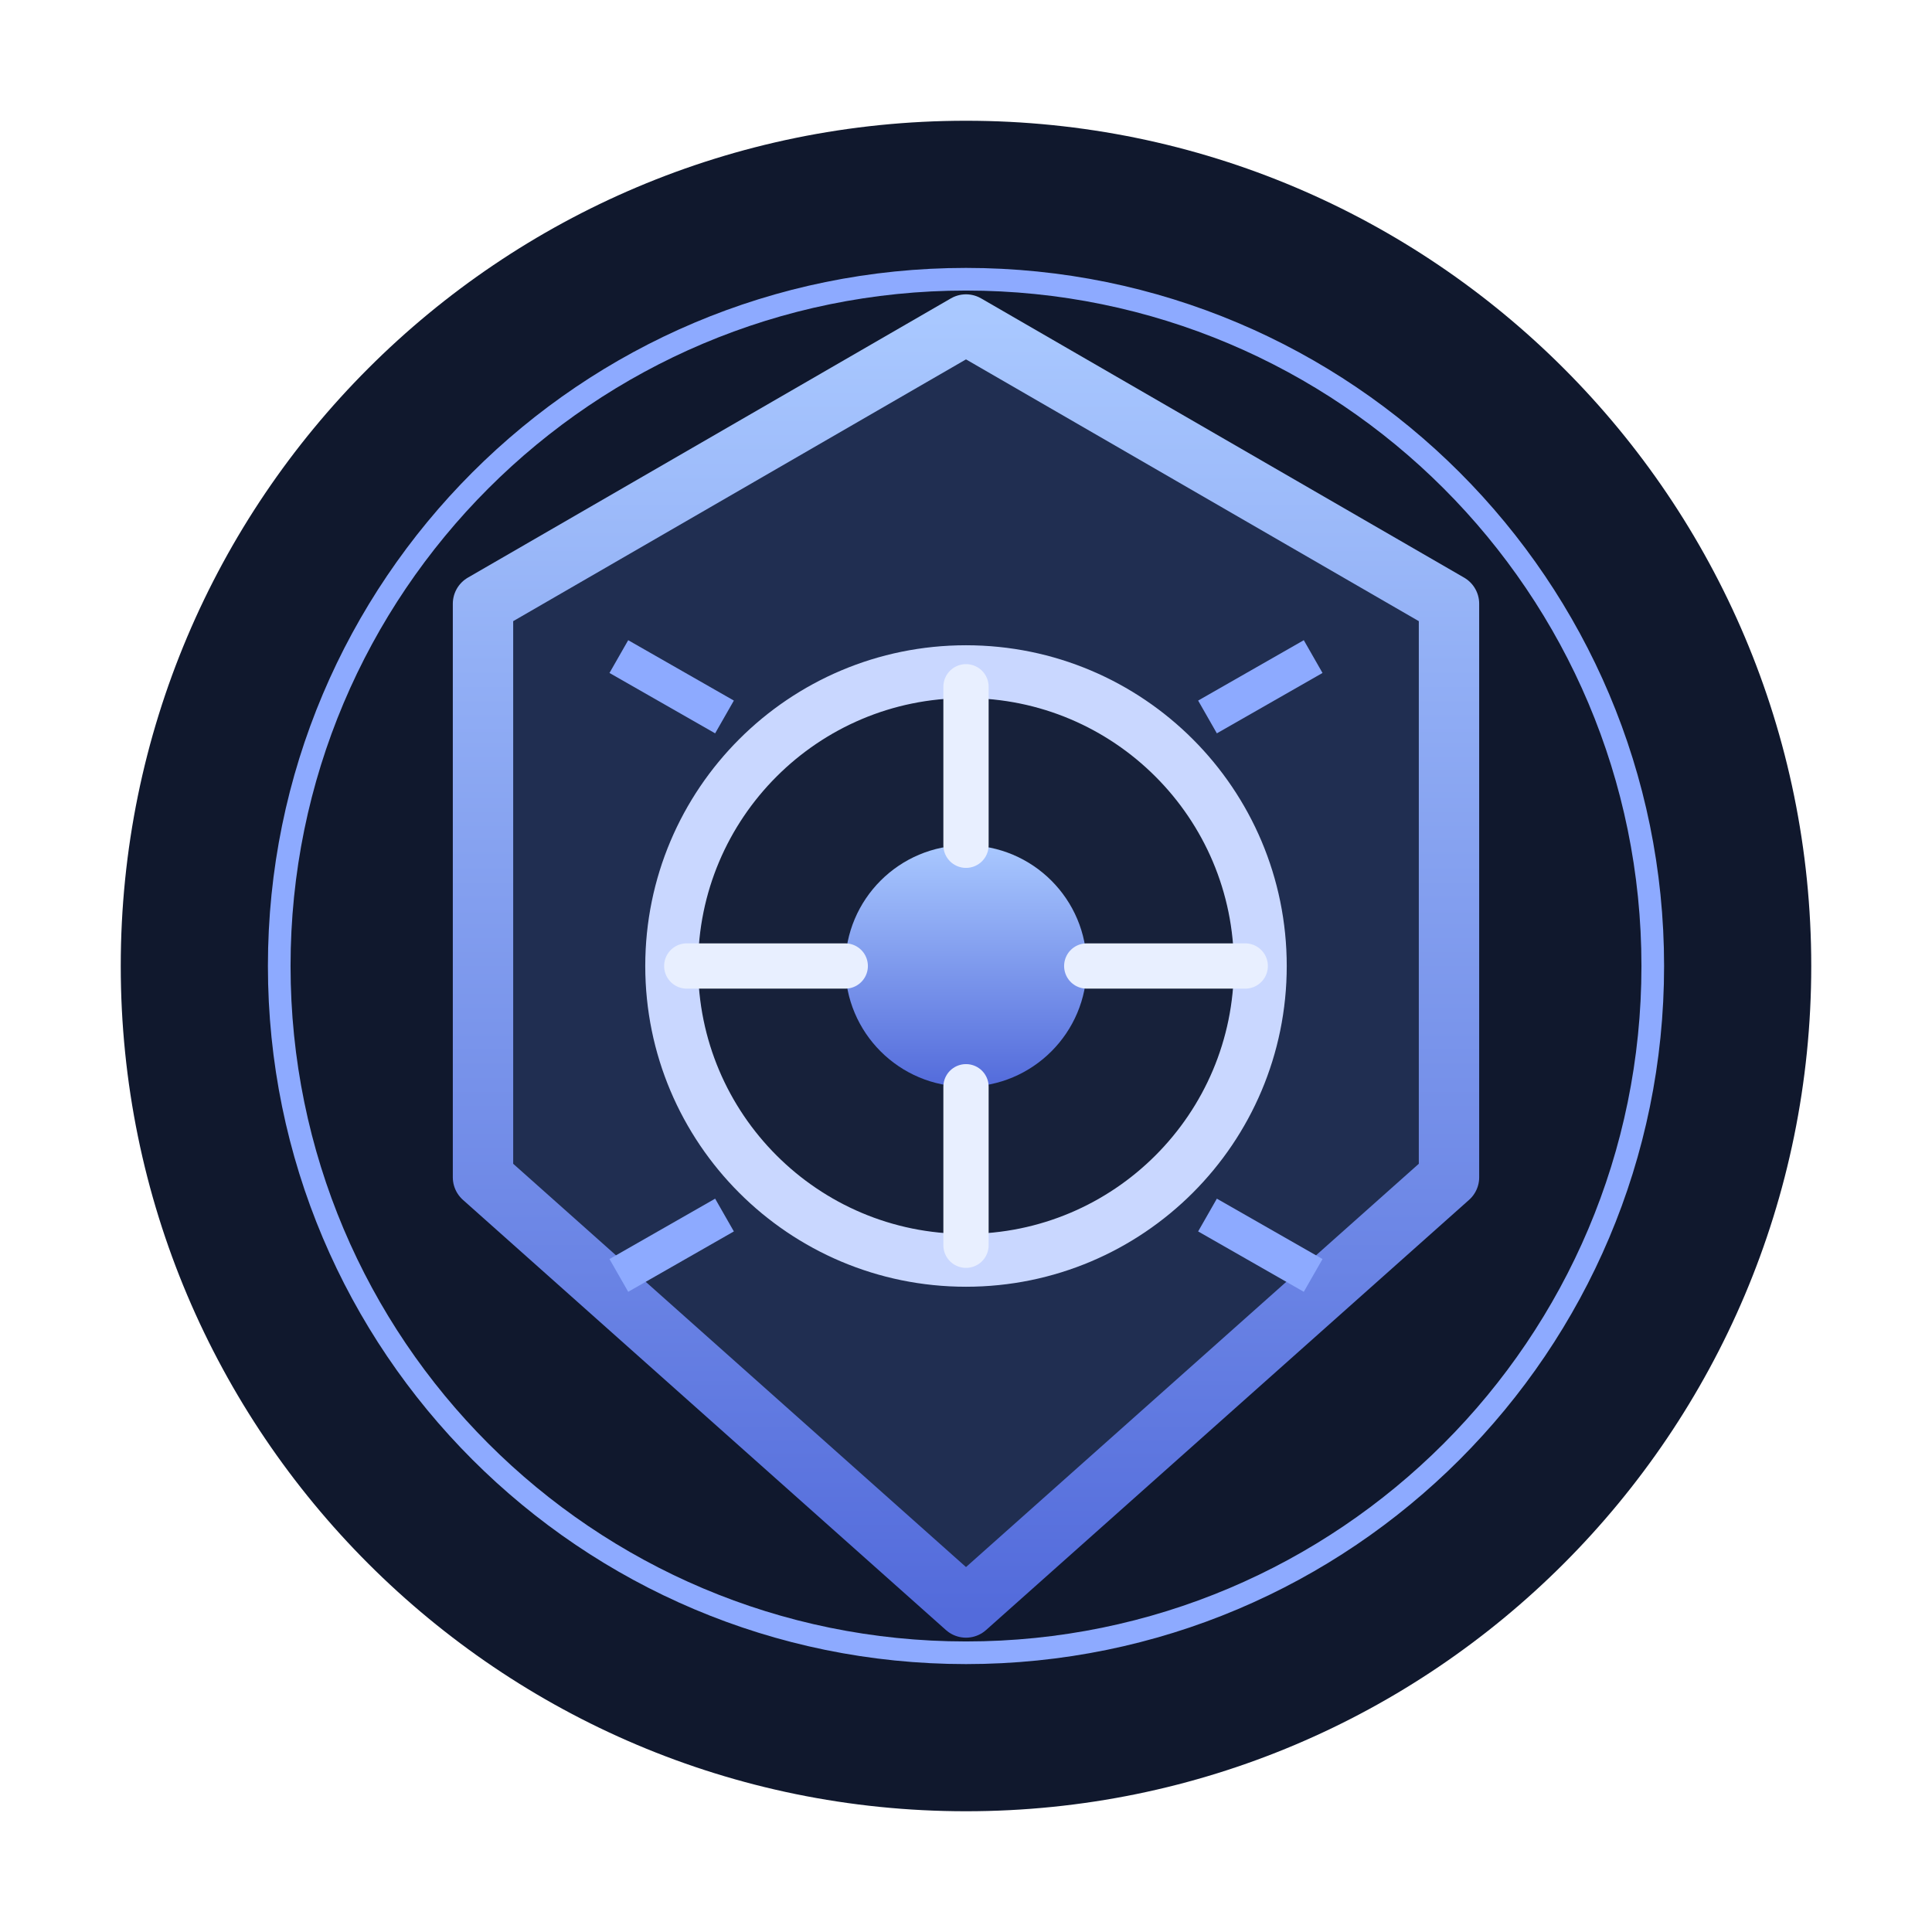
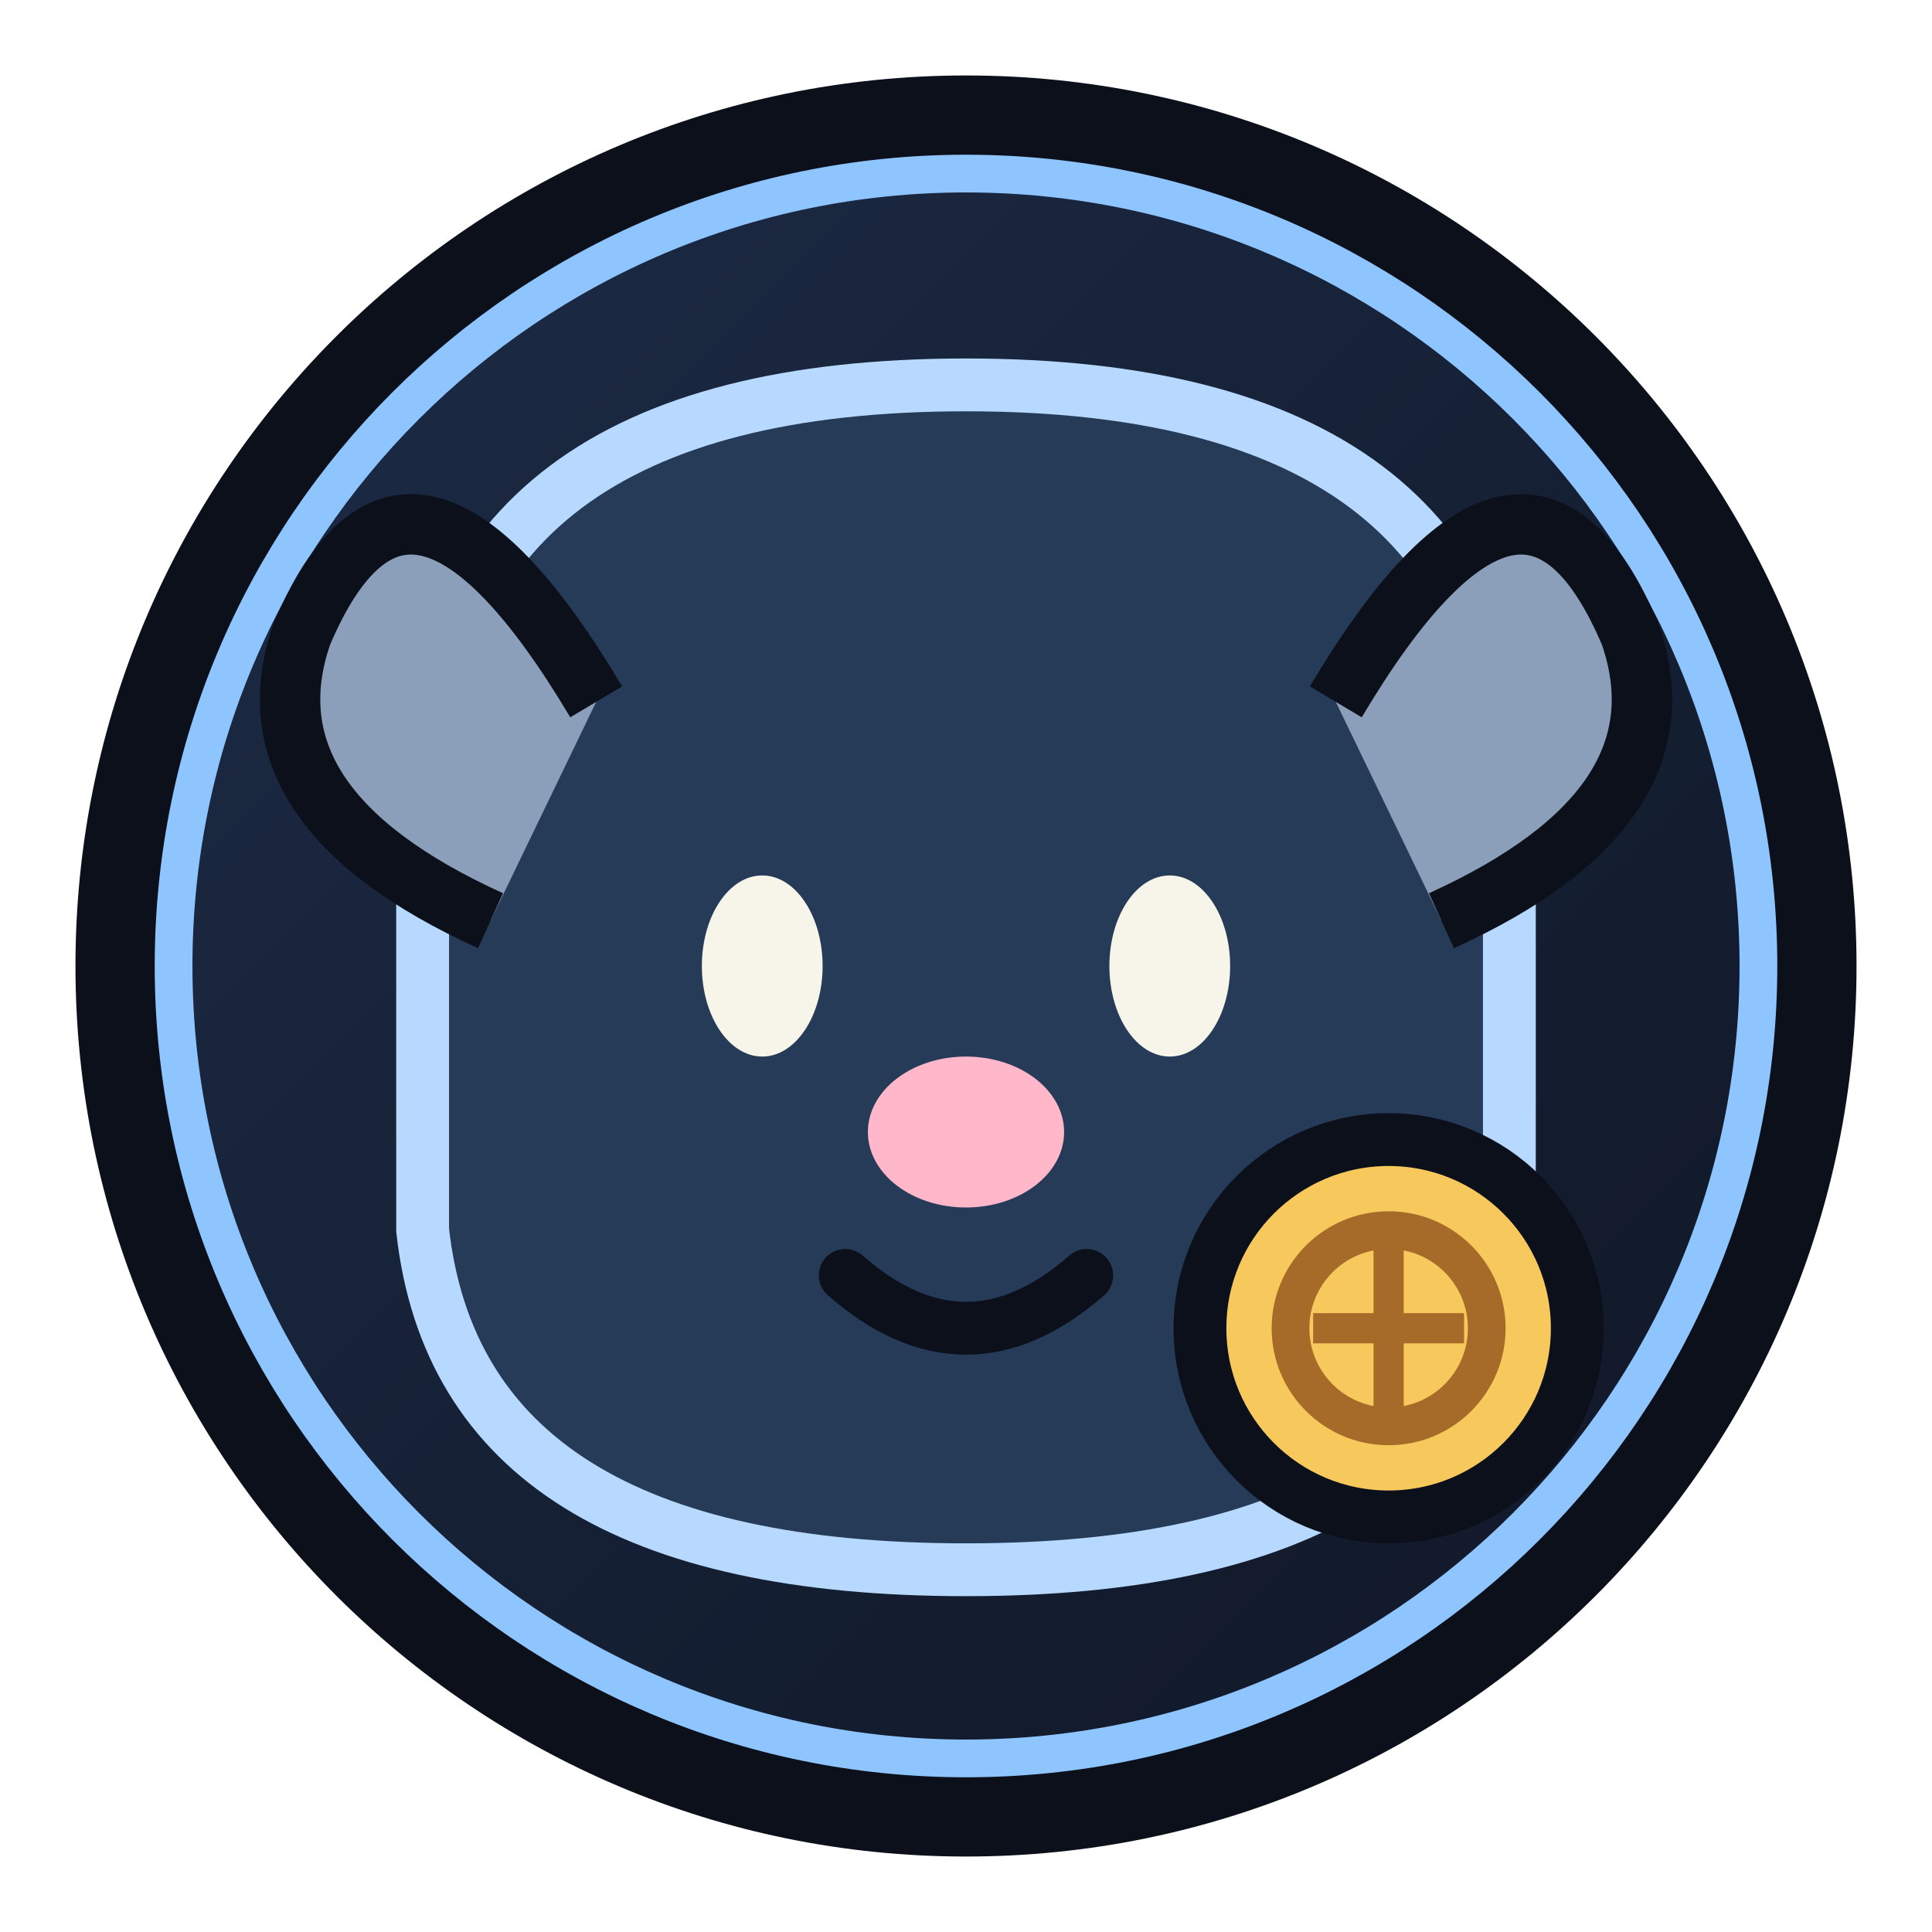
<svg xmlns="http://www.w3.org/2000/svg" viewBox="0 0 256 256">
  <defs>
-     <linearGradient id="g" x1="0" y1="0" x2="0" y2="1">
-       <stop stop-color="#a9c8ff" />
-       <stop offset="1" stop-color="#536bdb" />
+     <linearGradient id="bg" x2="1" y2="1">
+       <stop stop-color="#1c2b46" />
+       <stop offset="1" stop-color="#101726" />
    </linearGradient>
  </defs>
-   <circle cx="128" cy="128" r="112" fill="#10182d" />
-   <circle cx="128" cy="128" r="91" fill="none" stroke="#8daaff" stroke-width="3" />
-   <path d="M128 43 192 80 192 156 128 213 64 156 64 80Z" fill="#202e51" stroke="url(#g)" stroke-width="8" stroke-linejoin="round" />
-   <circle cx="128" cy="128" r="39" fill="#17213a" stroke="#c9d7ff" stroke-width="7" />
-   <circle cx="128" cy="128" r="16" fill="url(#g)" />
-   <path d="M128 91v21M128 144v21M91 128h21M144 128h21" stroke="#e8efff" stroke-width="6" stroke-linecap="round" />
-   <path d="M82 87 96 95M174 87 160 95M82 169 96 161M174 169 160 161" stroke="#8daaff" stroke-width="5" />
+   <circle cx="128" cy="128" r="118" fill="#0b101b" />
+   <circle cx="128" cy="128" r="105" fill="url(#bg)" stroke="#8fc5ff" stroke-width="5" />
+   <path d="M56 105q2-54 72-54t72 54v58q-5 45-72 45t-72-45Z" fill="#263b57" stroke="#b7d9ff" stroke-width="7" />
+   <path d="M79 93q-25-42-39-9-8 23 25 38M177 93q25-42 39-9 8 23-25 38" fill="#8b9fba" stroke="#0b101b" stroke-width="8" />
+   <ellipse cx="101" cy="128" rx="8" ry="12" fill="#f7f4e9" />
+   <ellipse cx="155" cy="128" rx="8" ry="12" fill="#f7f4e9" />
+   <ellipse cx="128" cy="150" rx="13" ry="10" fill="#ffb7c9" />
+   <path d="M112 169q16 14 32 0" fill="none" stroke="#0b101b" stroke-width="7" stroke-linecap="round" />
+   <circle cx="184" cy="176" r="25" fill="#f7c95c" stroke="#0b101b" stroke-width="7" />
+   <circle cx="184" cy="176" r="13" fill="none" stroke="#a66b28" stroke-width="5" />
+   <path d="M184 163v26m-10-13h20" stroke="#a66b28" stroke-width="4" />
</svg>
